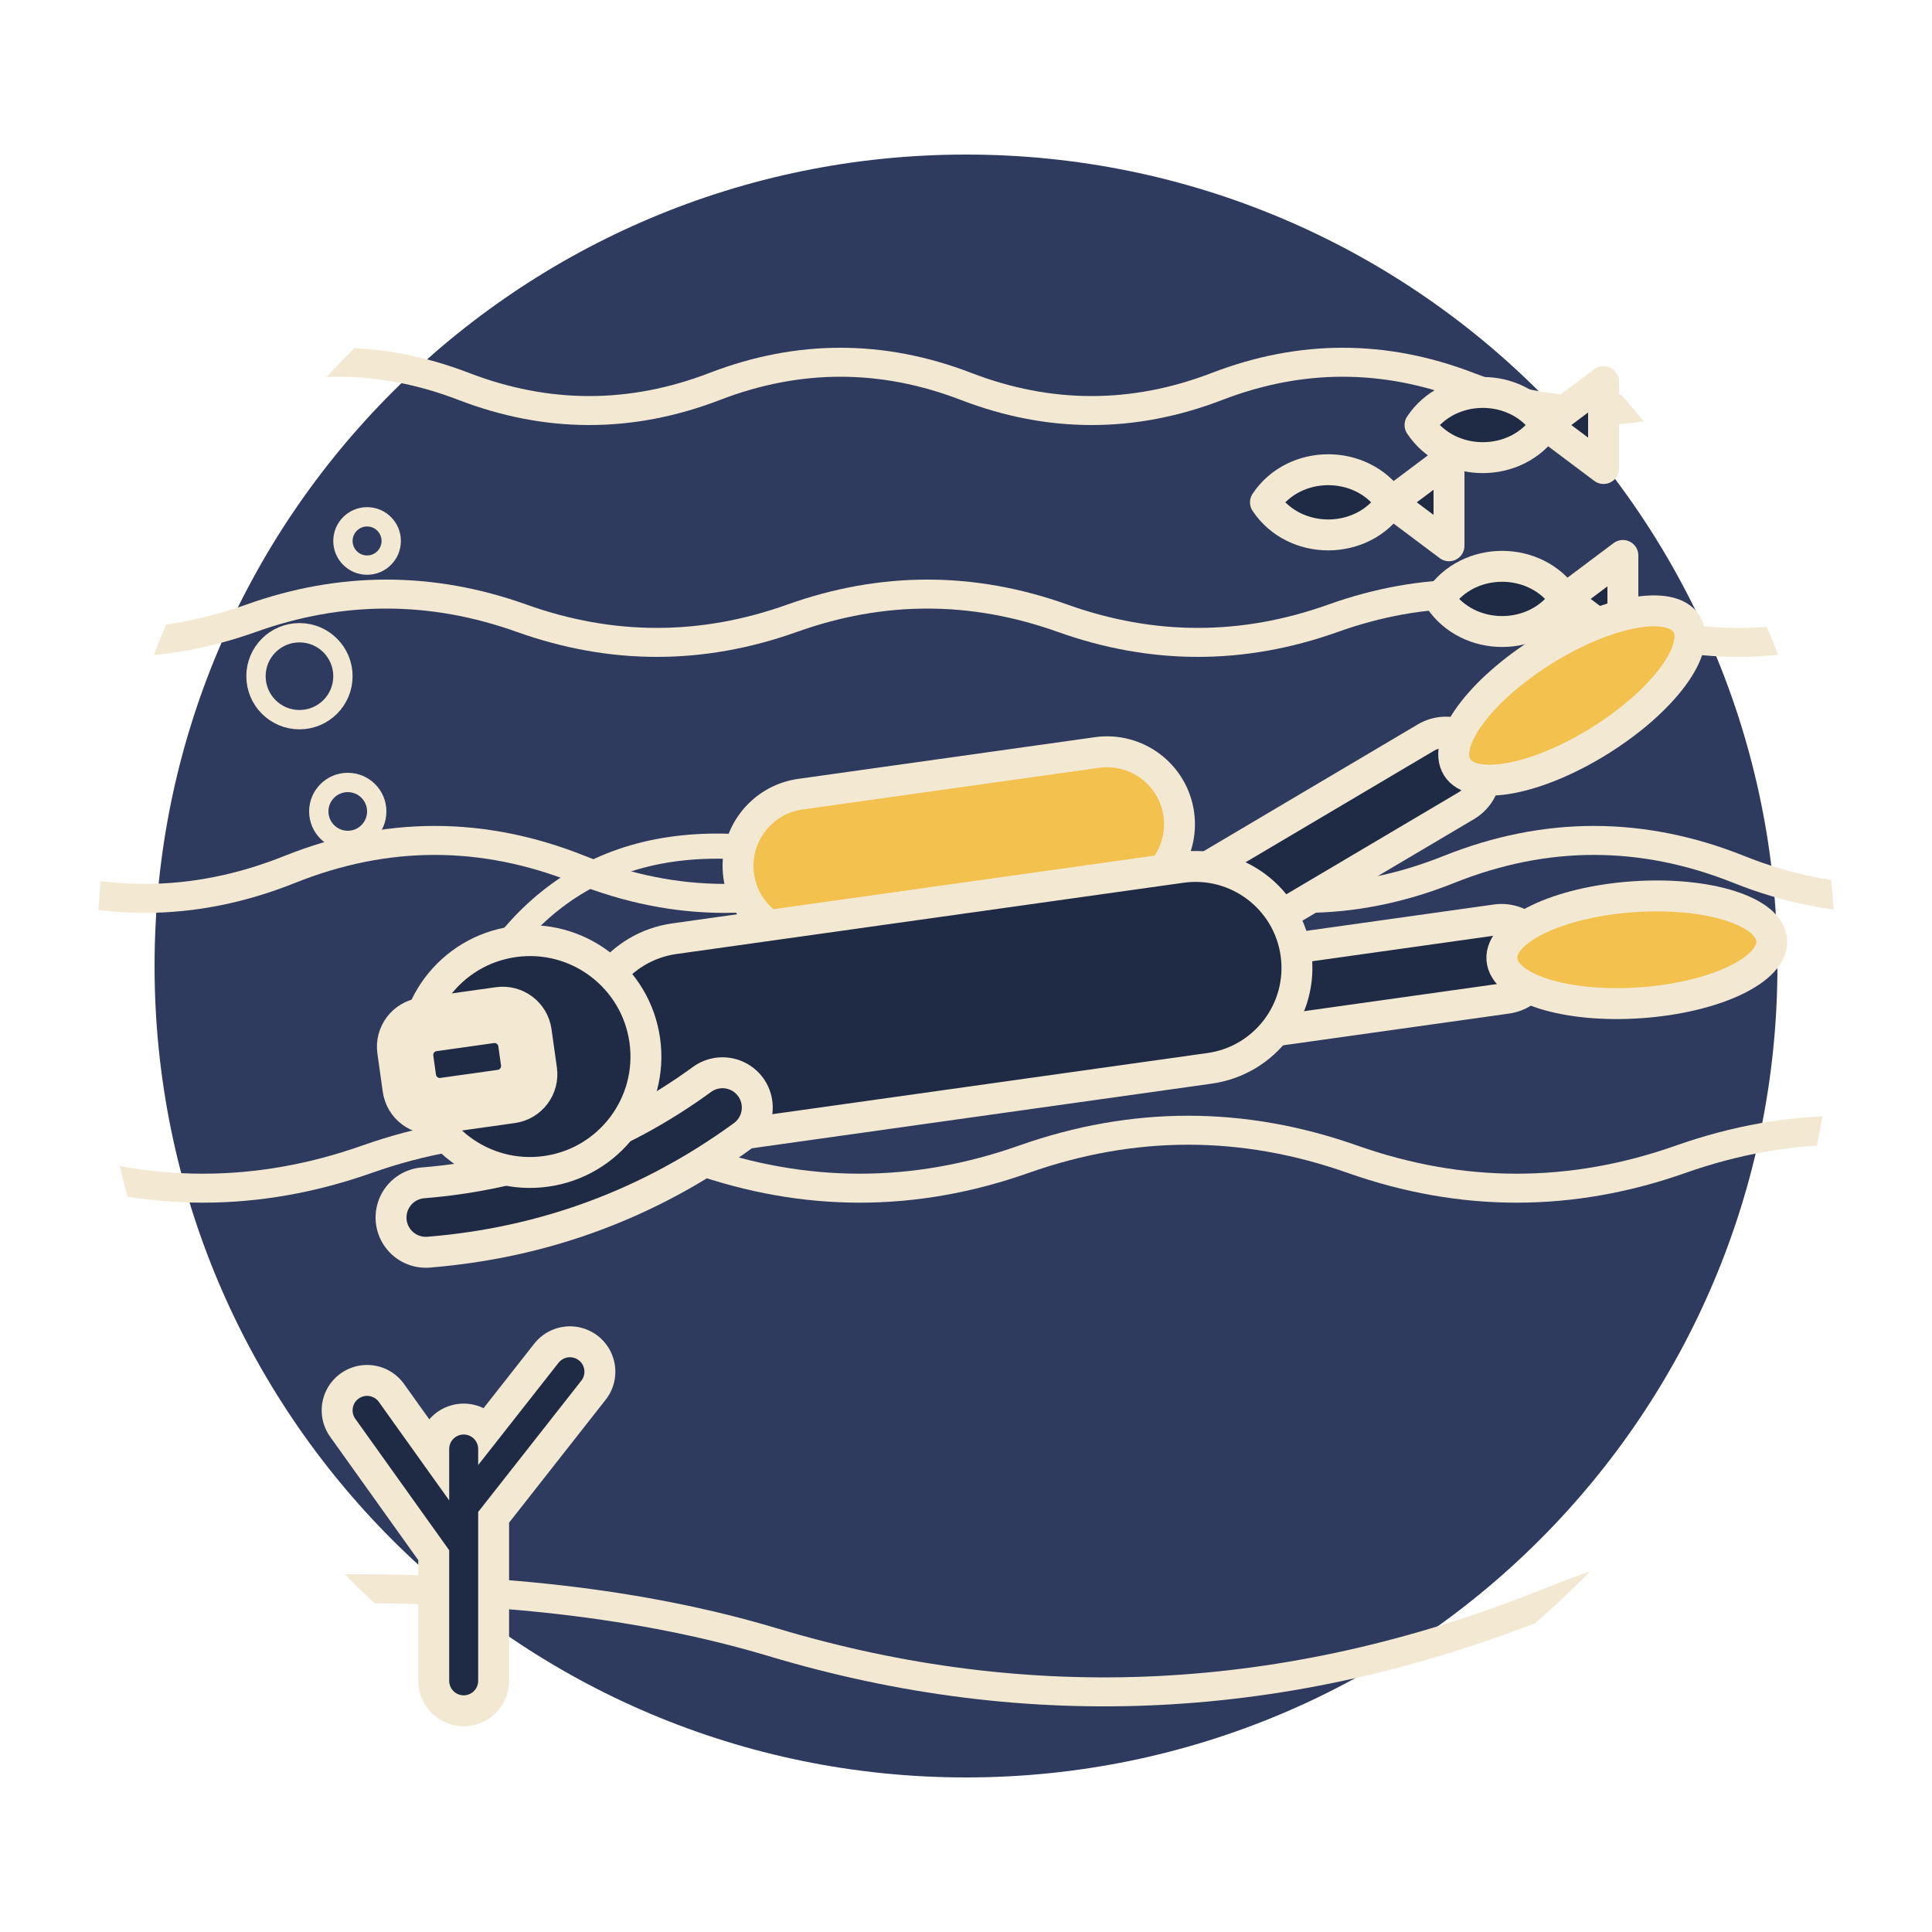
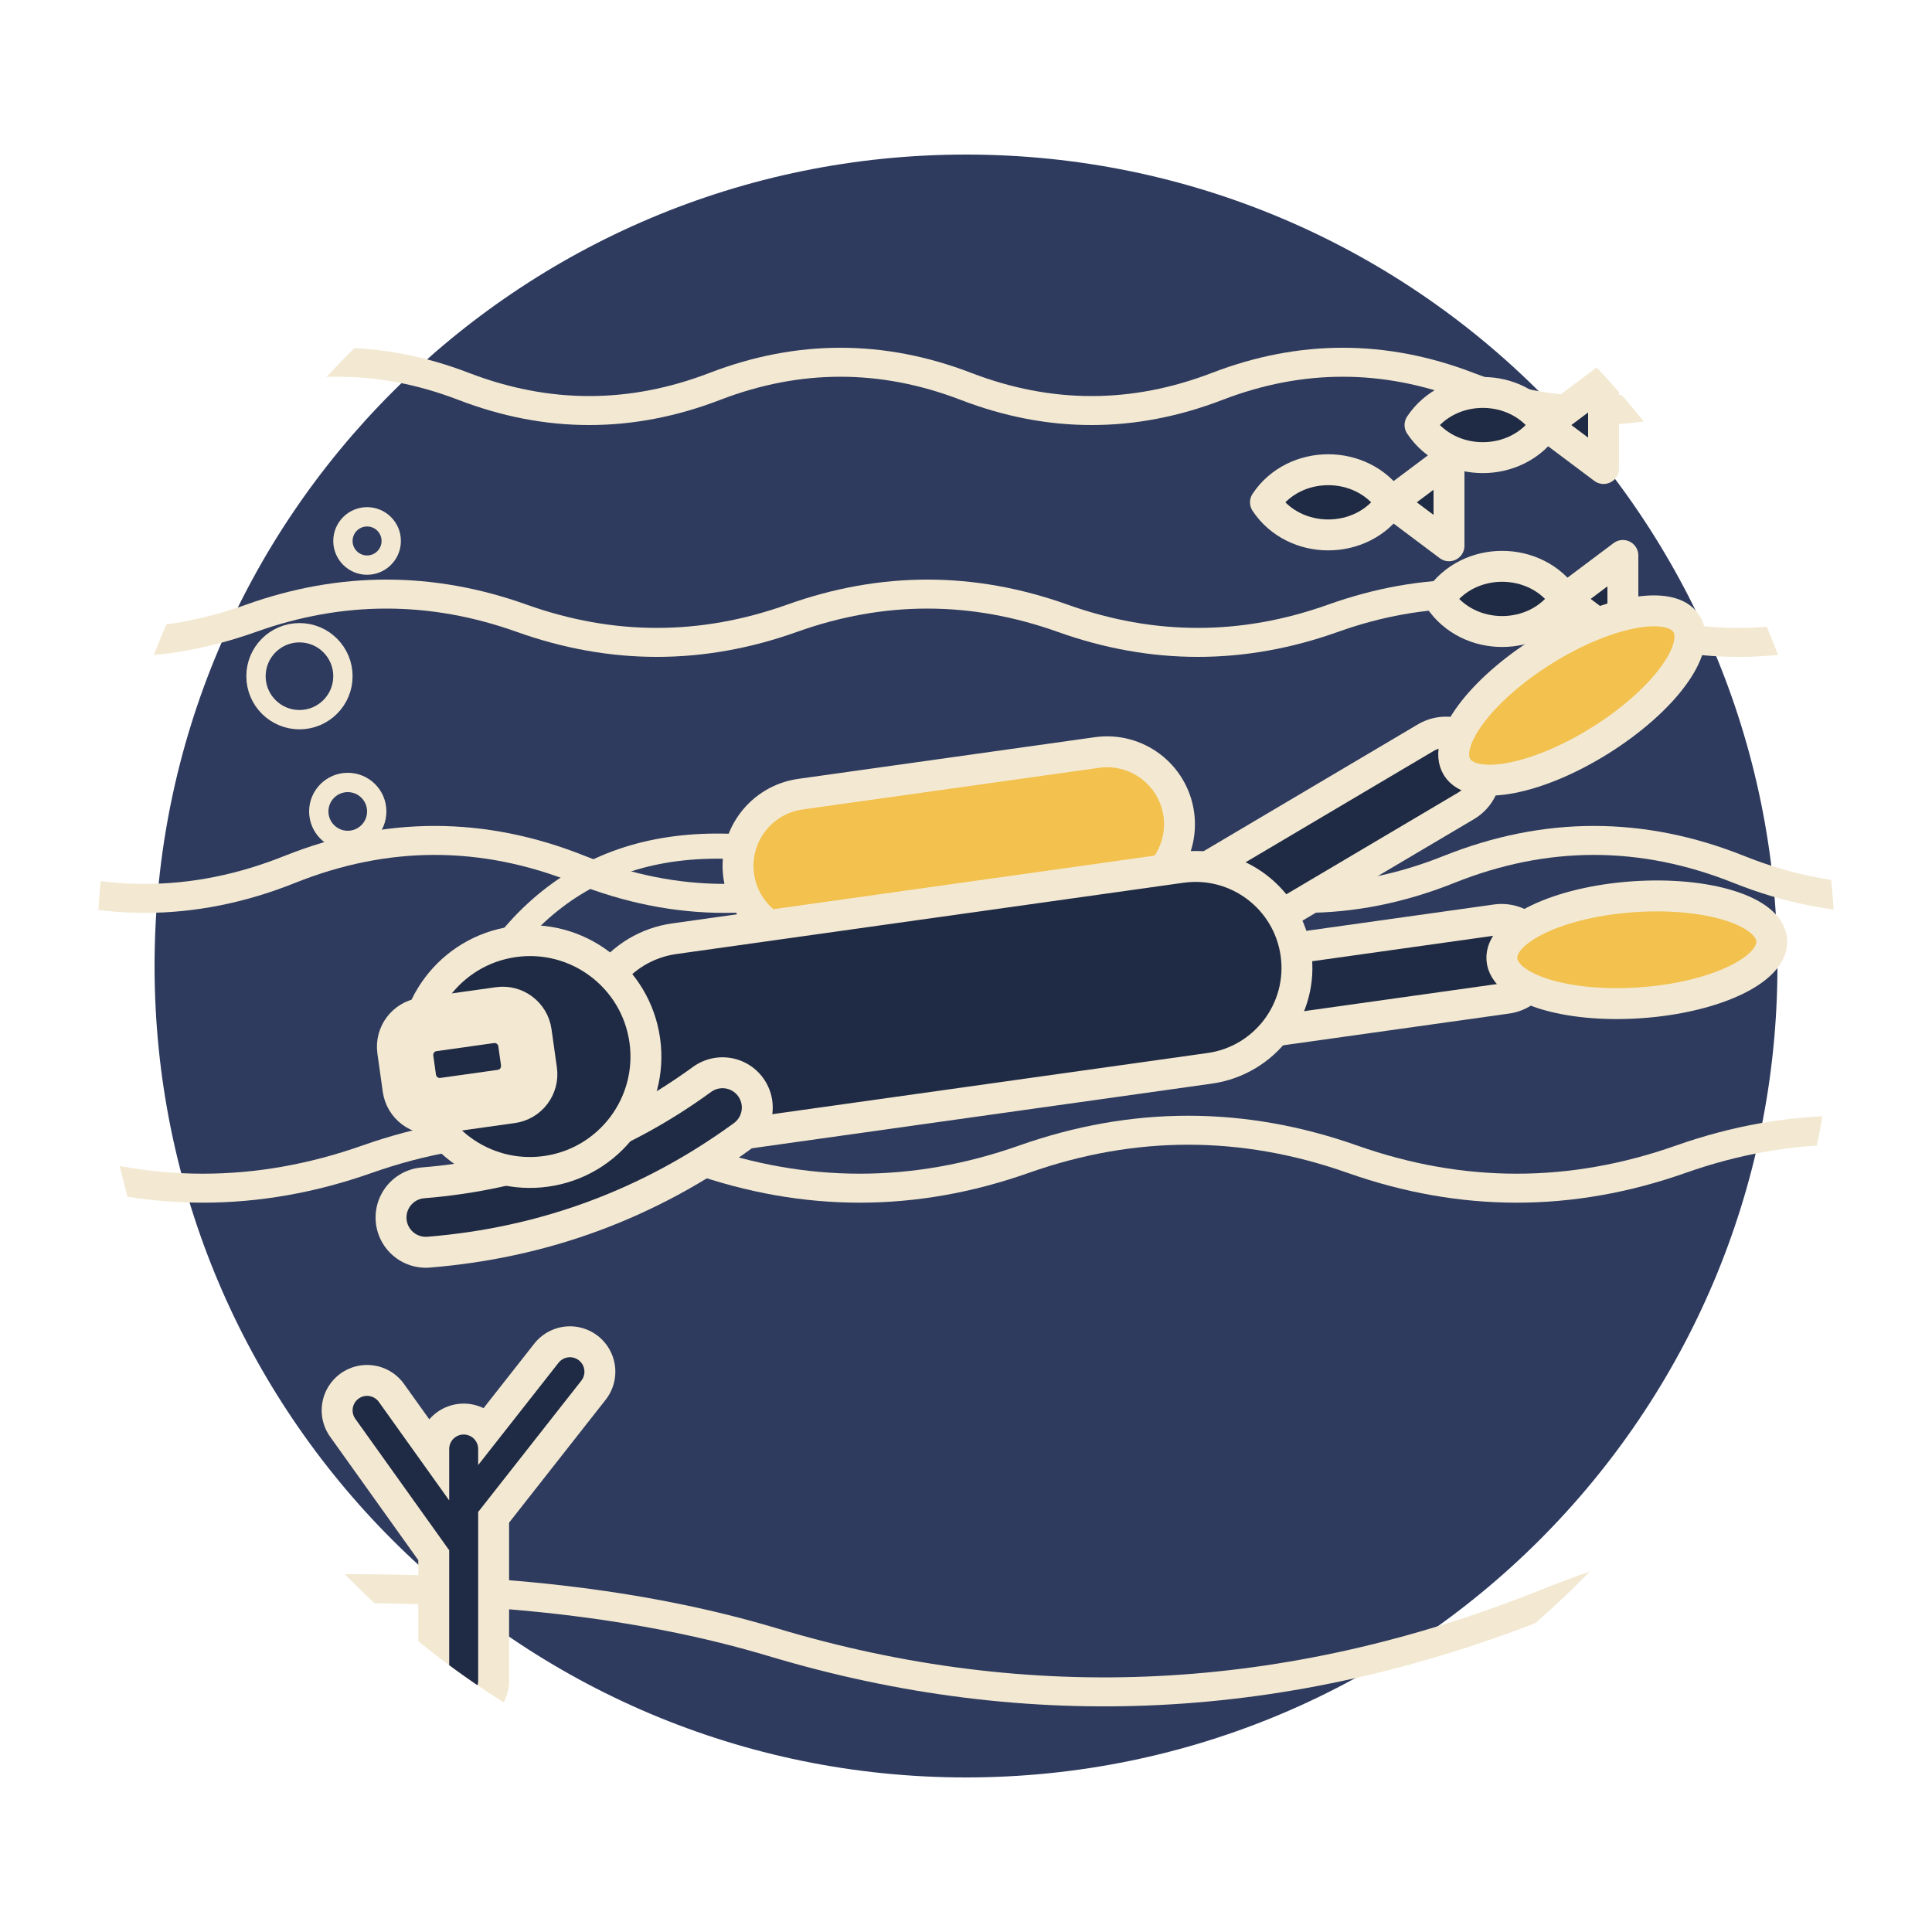
<svg xmlns="http://www.w3.org/2000/svg" viewBox="0 0 200 200" width="200" height="200">
  <defs>
    <clipPath id="clip">
      <circle cx="100" cy="100" r="90" />
    </clipPath>
  </defs>
  <circle cx="100" cy="100" r="84" fill="#2E3B5E" />
  <g clip-path="url(#clip)">
    <path d="M-30 40 Q-17.0 35 -4 40 T22 40 T48 40 T74 40 T100 40 T126 40 T152 40 T178 40 T204 40 T230 40" fill="none" stroke="#F3E9D2" stroke-width="3" stroke-linecap="round" />
    <path d="M-30 64 Q-16.0 59 -2 64 T26 64 T54 64 T82 64 T110 64 T138 64 T166 64 T194 64 T222 64 T250 64" fill="none" stroke="#F3E9D2" stroke-width="3" stroke-linecap="round" />
    <path d="M-30 90 Q-15.0 84 0 90 T30 90 T60 90 T90 90 T120 90 T150 90 T180 90 T210 90 T240 90" fill="none" stroke="#F3E9D2" stroke-width="3" stroke-linecap="round" />
    <path d="M-30 120 Q-13.0 114 4 120 T38 120 T72 120 T106 120 T140 120 T174 120 T208 120 T242 120" fill="none" stroke="#F3E9D2" stroke-width="3" stroke-linecap="round" />
    <path d="M-30 172 Q40 158 80 170 T160 166 T230 168" fill="none" stroke="#F3E9D2" stroke-width="3" stroke-linecap="round" />
+     <path d="M48 174 V150 M48 160 L38 146 M48 156 L59 142" fill="none" stroke="#F3E9D2" stroke-width="9.4" stroke-linecap="round" stroke-linejoin="round" />
+     <path d="M48 174 V150 M48 160 L38 146 M48 156 L59 142" fill="none" stroke="#1F2A44" stroke-width="3.0" stroke-linecap="round" stroke-linejoin="round" />
+     <path d="M131.0 52 C134.0 47.5 141.0 47.5 144.0 52 L150.0 47.5 L150.0 56.5 L144.0 52 C141.0 56.5 134.0 56.5 131.0 52Z" fill="#1F2A44" stroke="#F3E9D2" stroke-width="3.2" stroke-linejoin="round" stroke-linecap="round" />
+     <path d="M147.0 44 C150.0 39.5 157.0 39.5 160.0 44 L166.0 39.5 L166.0 48.5 L160.0 44 C157.0 48.5 150.0 48.5 147.0 44Z" fill="#1F2A44" stroke="#F3E9D2" stroke-width="3.2" stroke-linejoin="round" stroke-linecap="round" />
+     <path d="M149.0 62 C152.0 57.5 159.0 57.5 162.0 62 L168.0 57.5 L168.0 66.5 L162.0 62 C159.0 66.5 152.0 66.5 149.0 62Z" fill="#1F2A44" stroke="#F3E9D2" stroke-width="3.2" stroke-linejoin="round" stroke-linecap="round" />
+     <g transform="rotate(-8 100 100)">
+       <path d="M84 86 Q60 78 47 99" fill="none" stroke="#F3E9D2" stroke-width="2.6" stroke-linecap="round" stroke-linejoin="round" />
+       <path d="M85.5 80 H116.5 A7.5 7.5 0 0 1 124 87.5 V87.5 A7.5 7.5 0 0 1 116.5 95 H85.5 A7.5 7.5 0 0 1 78 87.5 V87.5 A7.5 7.5 0 0 1 85.5 80Z" fill="#F2C14E" stroke="#F3E9D2" stroke-width="3.2" stroke-linejoin="round" stroke-linecap="round" />
+       <path d="M128 97 L152 87" fill="none" stroke="#F3E9D2" stroke-width="11.4" stroke-linecap="round" stroke-linejoin="round" />
+       <path d="M128 97 L152 87" fill="none" stroke="#1F2A44" stroke-width="5.0" stroke-linecap="round" stroke-linejoin="round" />
+       <path d="M130 107 L155 107" fill="none" stroke="#F3E9D2" stroke-width="11.4" stroke-linecap="round" stroke-linejoin="round" />
+       <path d="M130 107 L155 107" fill="none" stroke="#1F2A44" stroke-width="5.0" stroke-linecap="round" stroke-linejoin="round" />
+       <path d="M152 81 a14 5.5 0 1 0 28 0 a14 5.5 0 1 0 -28 0Z" fill="#F2C14E" stroke="#F3E9D2" stroke-width="3.2" stroke-linejoin="round" stroke-linecap="round" transform="rotate(-24 166 81)" />
+       <path d="M155 108 a14 5.5 0 1 0 28 0 a14 5.5 0 1 0 -28 0Z" fill="#F2C14E" stroke="#F3E9D2" stroke-width="3.2" stroke-linejoin="round" stroke-linecap="round" transform="rotate(4 169 108)" />
+       <path d="M70.5 93 H123.5 A10.5 10.5 0 0 1 134 103.5 V103.5 A10.5 10.5 0 0 1 123.5 114 H70.5 A10.5 10.5 0 0 1 60 103.5 V103.5 A10.5 10.5 0 0 1 70.5 93Z" fill="#1F2A44" stroke="#F3E9D2" stroke-width="3.2" stroke-linejoin="round" stroke-linecap="round" />
+       <path d="M73 111 Q58 119 41 118" fill="none" stroke="#F3E9D2" stroke-width="10.4" stroke-linecap="round" stroke-linejoin="round" />
+       <path d="M73 111 Q58 119 41 118" fill="none" stroke="#1F2A44" stroke-width="4.0" stroke-linecap="round" stroke-linejoin="round" />
+       <path d="M42 103 a12 12 0 1 0 24 0 a12 12 0 1 0 -24 0Z" fill="#1F2A44" stroke="#F3E9D2" stroke-width="3.2" stroke-linejoin="round" stroke-linecap="round" />
+       <path d="M43.5 97 H51.5 A3.5 3.5 0 0 1 55 100.5 V104.5 A3.5 3.5 0 0 1 51.5 108 H43.5 A3.5 3.5 0 0 1 40 104.5 V100.5 A3.5 3.5 0 0 1 43.5 97Z" fill="#1F2A44" stroke="#F3E9D2" stroke-width="3.2" stroke-linejoin="round" stroke-linecap="round" />
+       <path d="M44.5 99.5 H50.5 A2 2 0 0 1 52.5 101.5 V103.5 A2 2 0 0 1 50.5 105.5 H44.5 A2 2 0 0 1 42.5 103.5 V101.5 A2 2 0 0 1 44.5 99.5Z" fill="#1F2A44" stroke="#F3E9D2" stroke-width="3.2" stroke-linejoin="round" stroke-linecap="round" />
+     </g>
+     <path d="M33 84 a3 3 0 1 0 6 0 a3 3 0 1 0 -6 0Z" fill="none" stroke="#F3E9D2" stroke-width="2" stroke-linecap="round" stroke-linejoin="round" />
+     <path d="M26.5 70 a4.5 4.5 0 1 0 9.0 0 a4.5 4.5 0 1 0 -9.0 0Z" fill="none" stroke="#F3E9D2" stroke-width="2" stroke-linecap="round" stroke-linejoin="round" />
+     <path d="M35.5 56 a2.5 2.5 0 1 0 5.0 0 a2.5 2.5 0 1 0 -5.0 0Z" fill="none" stroke="#F3E9D2" stroke-width="2" stroke-linecap="round" stroke-linejoin="round" />
  </g>
-   <path d="M48 174 V150 M48 160 L38 146 M48 156 L59 142" fill="none" stroke="#F3E9D2" stroke-width="9.4" stroke-linecap="round" stroke-linejoin="round" />
-   <path d="M48 174 V150 M48 160 L38 146 M48 156 L59 142" fill="none" stroke="#1F2A44" stroke-width="3.0" stroke-linecap="round" stroke-linejoin="round" />
-   <path d="M131.0 52 C134.0 47.5 141.0 47.5 144.0 52 L150.0 47.5 L150.0 56.5 L144.0 52 C141.0 56.5 134.0 56.5 131.0 52Z" fill="#1F2A44" stroke="#F3E9D2" stroke-width="3.2" stroke-linejoin="round" stroke-linecap="round" />
-   <path d="M147.0 44 C150.0 39.5 157.0 39.5 160.0 44 L166.0 39.5 L166.0 48.5 L160.0 44 C157.0 48.5 150.0 48.5 147.0 44Z" fill="#1F2A44" stroke="#F3E9D2" stroke-width="3.2" stroke-linejoin="round" stroke-linecap="round" />
-   <path d="M149.0 62 C152.0 57.5 159.0 57.5 162.0 62 L168.0 57.5 L168.0 66.5 L162.0 62 C159.0 66.5 152.0 66.5 149.0 62Z" fill="#1F2A44" stroke="#F3E9D2" stroke-width="3.2" stroke-linejoin="round" stroke-linecap="round" />
-   <g transform="rotate(-8 100 100)">
-     <path d="M84 86 Q60 78 47 99" fill="none" stroke="#F3E9D2" stroke-width="2.6" stroke-linecap="round" stroke-linejoin="round" />
-     <path d="M85.5 80 H116.5 A7.5 7.5 0 0 1 124 87.5 V87.5 A7.5 7.5 0 0 1 116.5 95 H85.5 A7.5 7.5 0 0 1 78 87.5 V87.5 A7.5 7.5 0 0 1 85.5 80Z" fill="#F2C14E" stroke="#F3E9D2" stroke-width="3.2" stroke-linejoin="round" stroke-linecap="round" />
-     <path d="M128 97 L152 87" fill="none" stroke="#F3E9D2" stroke-width="11.4" stroke-linecap="round" stroke-linejoin="round" />
-     <path d="M128 97 L152 87" fill="none" stroke="#1F2A44" stroke-width="5.0" stroke-linecap="round" stroke-linejoin="round" />
-     <path d="M130 107 L155 107" fill="none" stroke="#F3E9D2" stroke-width="11.4" stroke-linecap="round" stroke-linejoin="round" />
-     <path d="M130 107 L155 107" fill="none" stroke="#1F2A44" stroke-width="5.0" stroke-linecap="round" stroke-linejoin="round" />
-     <path d="M152 81 a14 5.5 0 1 0 28 0 a14 5.5 0 1 0 -28 0Z" fill="#F2C14E" stroke="#F3E9D2" stroke-width="3.2" stroke-linejoin="round" stroke-linecap="round" transform="rotate(-24 166 81)" />
-     <path d="M155 108 a14 5.5 0 1 0 28 0 a14 5.5 0 1 0 -28 0Z" fill="#F2C14E" stroke="#F3E9D2" stroke-width="3.2" stroke-linejoin="round" stroke-linecap="round" transform="rotate(4 169 108)" />
-     <path d="M70.5 93 H123.5 A10.5 10.5 0 0 1 134 103.5 V103.5 A10.5 10.5 0 0 1 123.5 114 H70.5 A10.5 10.5 0 0 1 60 103.5 V103.5 A10.5 10.5 0 0 1 70.5 93Z" fill="#1F2A44" stroke="#F3E9D2" stroke-width="3.2" stroke-linejoin="round" stroke-linecap="round" />
-     <path d="M73 111 Q58 119 41 118" fill="none" stroke="#F3E9D2" stroke-width="10.4" stroke-linecap="round" stroke-linejoin="round" />
-     <path d="M73 111 Q58 119 41 118" fill="none" stroke="#1F2A44" stroke-width="4.0" stroke-linecap="round" stroke-linejoin="round" />
-     <path d="M42 103 a12 12 0 1 0 24 0 a12 12 0 1 0 -24 0Z" fill="#1F2A44" stroke="#F3E9D2" stroke-width="3.2" stroke-linejoin="round" stroke-linecap="round" />
-     <path d="M43.5 97 H51.5 A3.5 3.5 0 0 1 55 100.5 V104.5 A3.5 3.5 0 0 1 51.5 108 H43.5 A3.5 3.5 0 0 1 40 104.5 V100.5 A3.5 3.5 0 0 1 43.5 97Z" fill="#1F2A44" stroke="#F3E9D2" stroke-width="3.2" stroke-linejoin="round" stroke-linecap="round" />
-     <path d="M44.5 99.5 H50.5 A2 2 0 0 1 52.5 101.5 V103.5 A2 2 0 0 1 50.5 105.5 H44.5 A2 2 0 0 1 42.5 103.5 V101.5 A2 2 0 0 1 44.5 99.5Z" fill="#1F2A44" stroke="#F3E9D2" stroke-width="3.2" stroke-linejoin="round" stroke-linecap="round" />
-   </g>
-   <path d="M33 84 a3 3 0 1 0 6 0 a3 3 0 1 0 -6 0Z" fill="none" stroke="#F3E9D2" stroke-width="2" stroke-linecap="round" stroke-linejoin="round" />
-   <path d="M26.5 70 a4.5 4.5 0 1 0 9.0 0 a4.5 4.5 0 1 0 -9.0 0Z" fill="none" stroke="#F3E9D2" stroke-width="2" stroke-linecap="round" stroke-linejoin="round" />
-   <path d="M35.5 56 a2.5 2.5 0 1 0 5.0 0 a2.5 2.5 0 1 0 -5.0 0Z" fill="none" stroke="#F3E9D2" stroke-width="2" stroke-linecap="round" stroke-linejoin="round" />
</svg>
